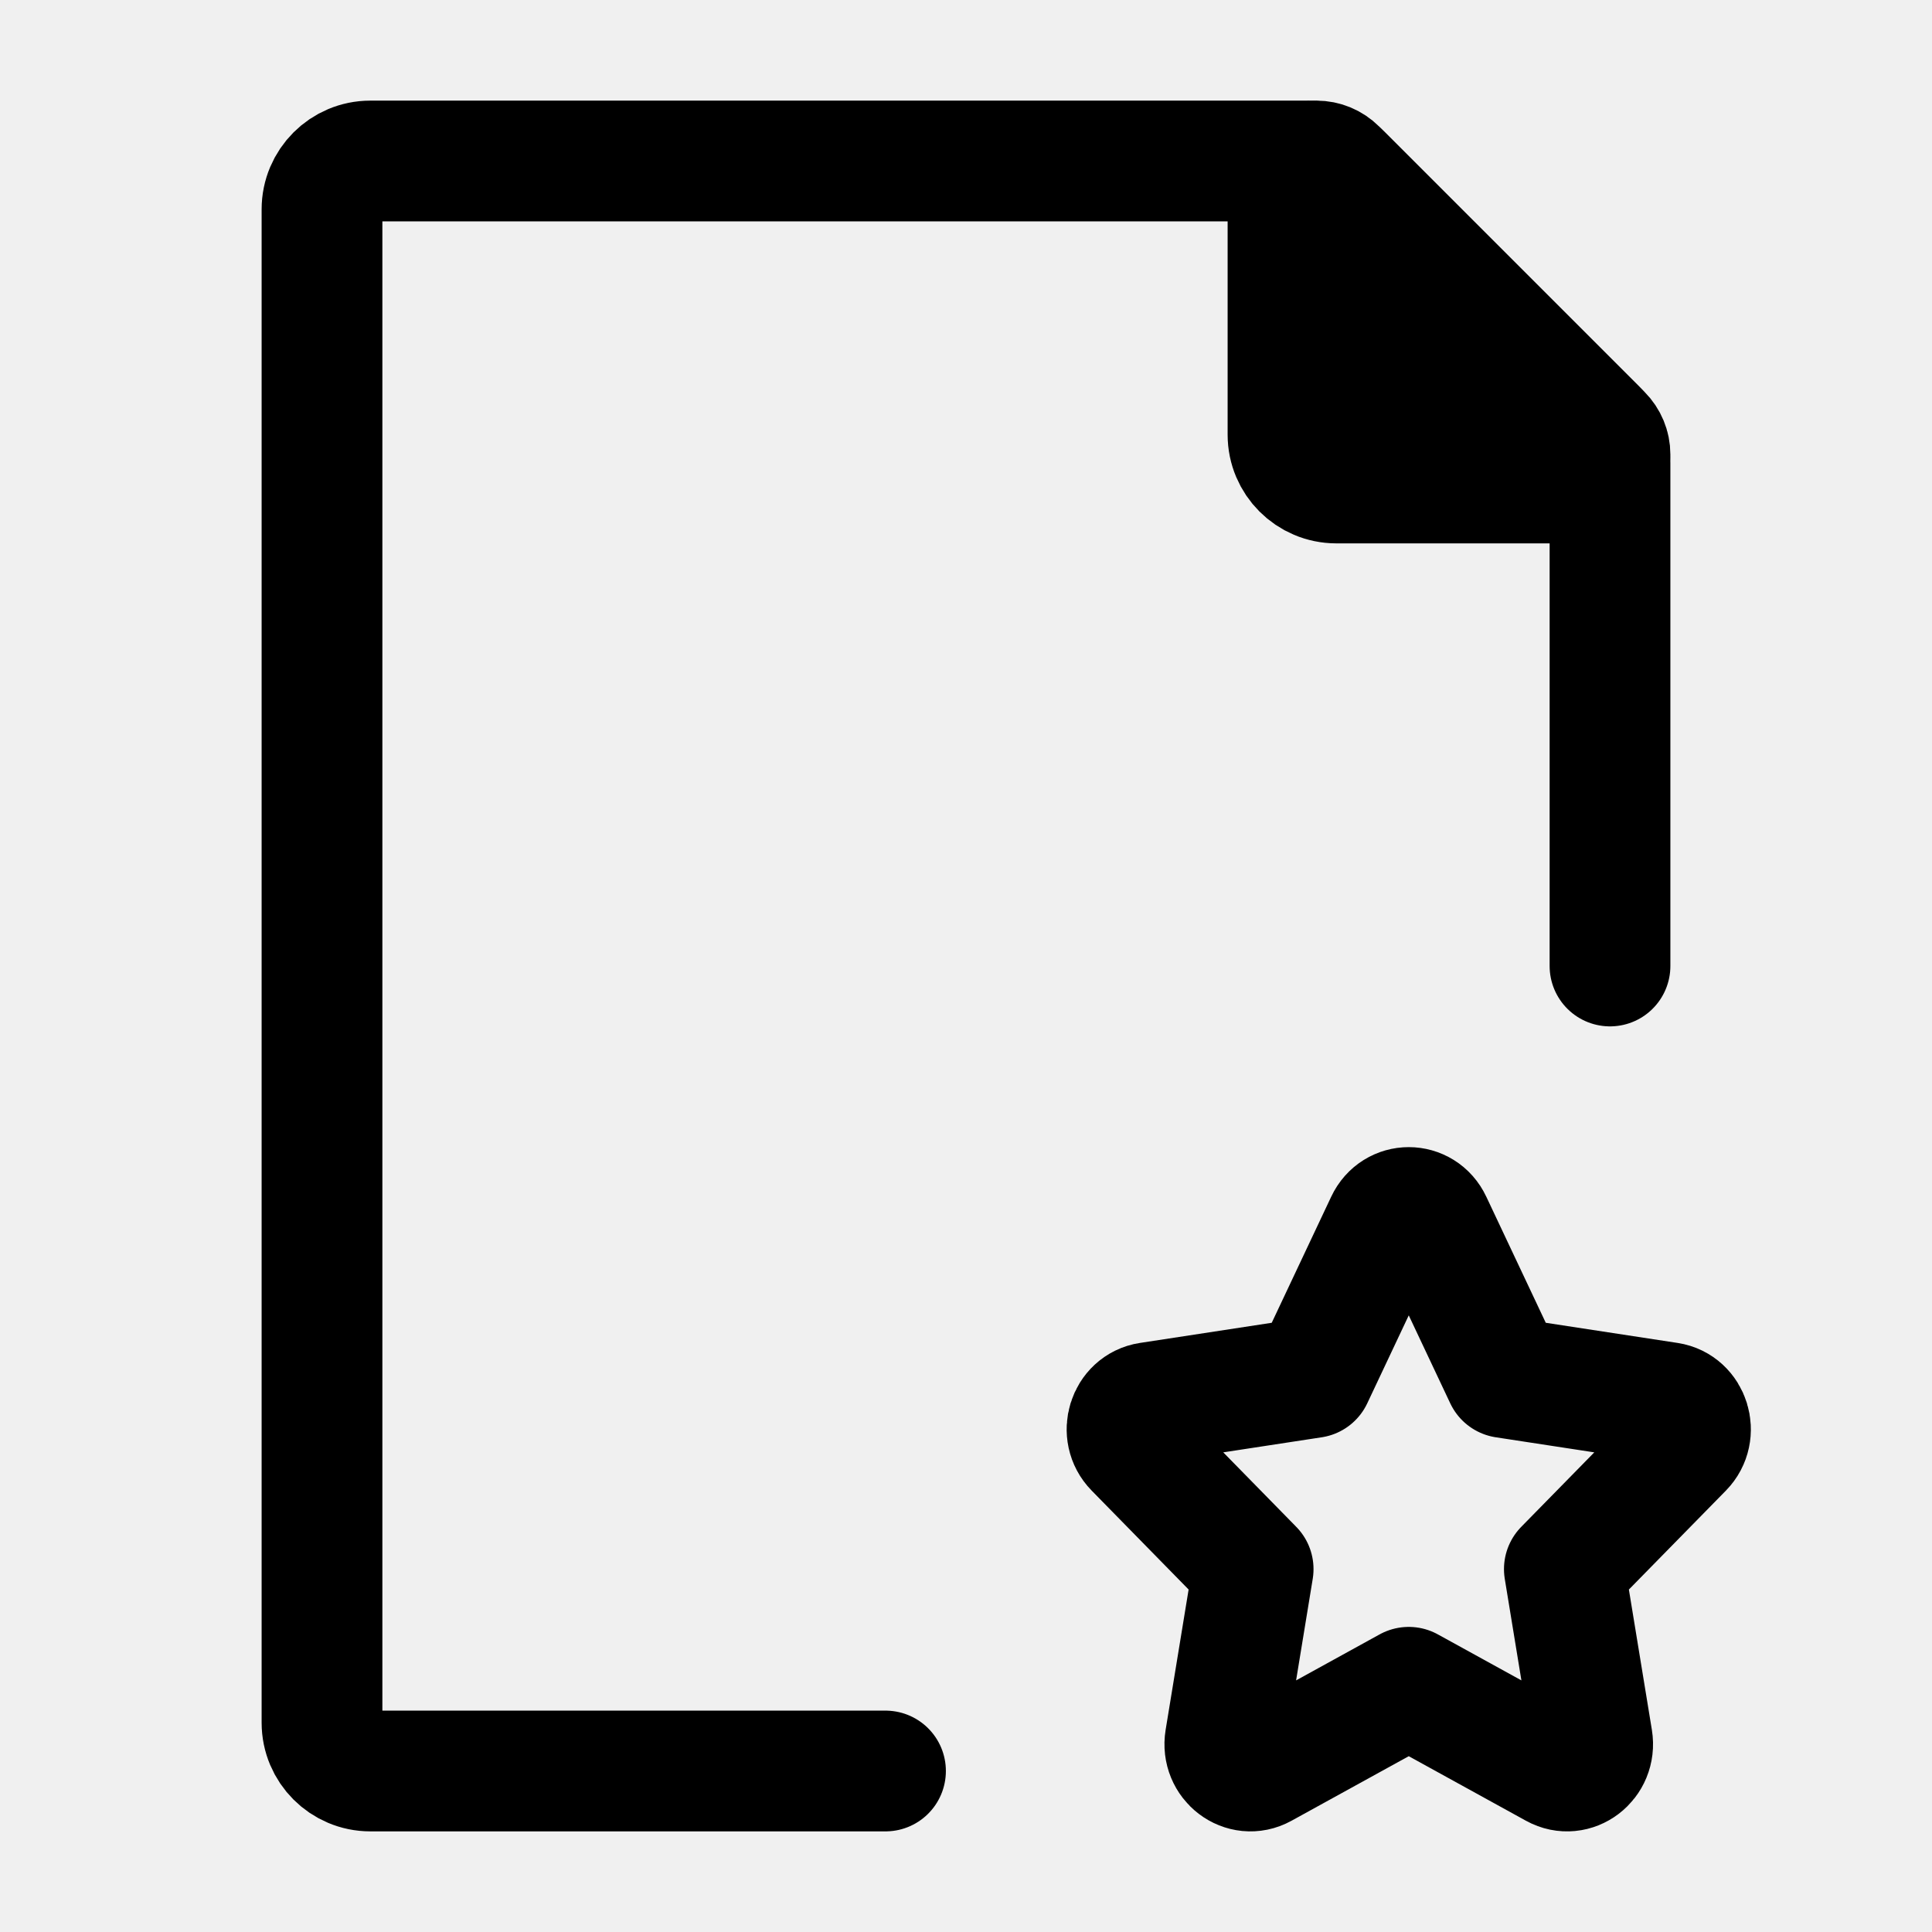
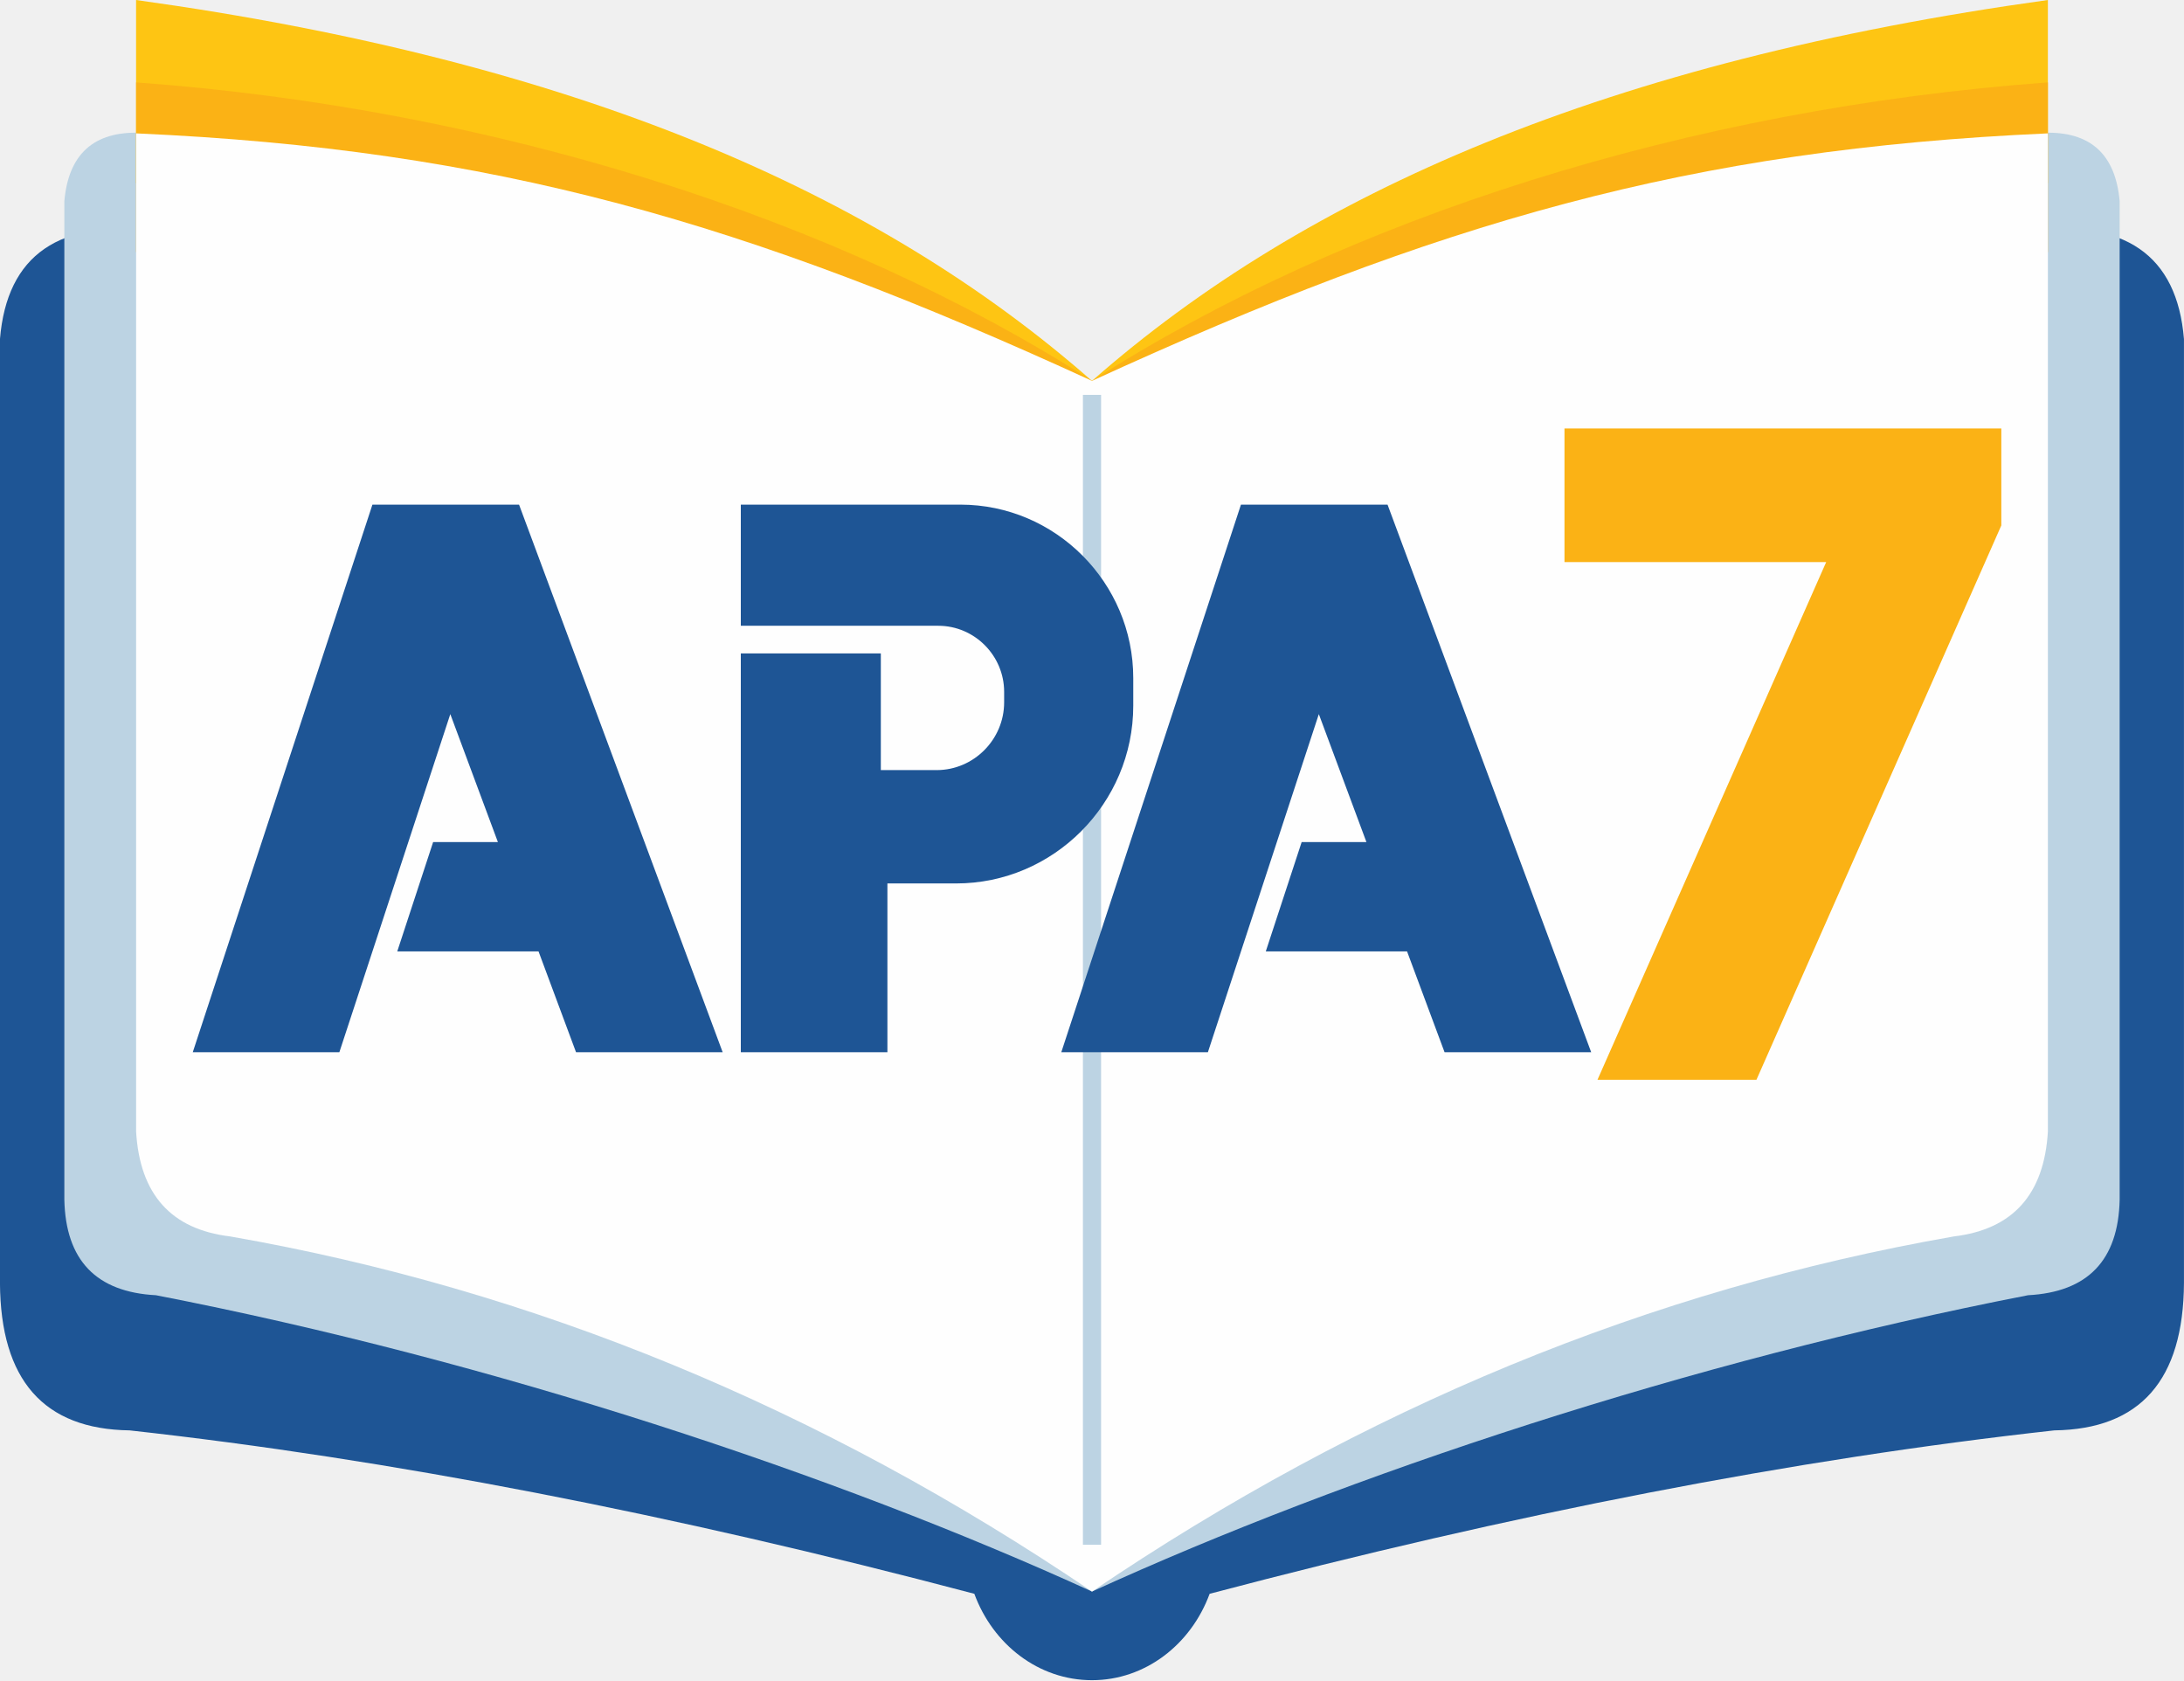
- <svg xmlns="http://www.w3.org/2000/svg" fill="none" height="24" stroke-width="1.5" viewBox="0 0 24 24" width="24">
-   <path d="M16.306 17.113L17.215 15.186C17.331 14.938 17.669 14.938 17.785 15.186L18.694 17.113L20.727 17.424C20.988 17.464 21.092 17.8 20.904 17.992L19.433 19.492L19.78 21.61C19.824 21.882 19.552 22.09 19.318 21.961L17.5 20.96L15.682 21.961C15.448 22.09 15.176 21.882 15.22 21.61L15.567 19.492L14.097 17.992C13.908 17.8 14.012 17.464 14.273 17.424L16.306 17.113Z" stroke="currentColor" stroke-linecap="round" stroke-linejoin="round" />
-   <path d="M20 12V5.749C20 5.589 19.937 5.437 19.824 5.324L16.676 2.176C16.563 2.063 16.411 2 16.252 2H4.6C4.269 2 4 2.269 4 2.6V21.4C4 21.731 4.269 22 4.6 22H11" stroke="currentColor" stroke-linecap="round" stroke-linejoin="round" />
-   <path d="M16 5.4V2.354C16 2.158 16.158 2 16.354 2C16.447 2 16.537 2.037 16.604 2.104L19.896 5.396C19.963 5.463 20 5.553 20 5.646C20 5.842 19.842 6 19.646 6H16.6C16.269 6 16 5.731 16 5.4Z" fill="currentColor" stroke="currentColor" stroke-linecap="round" stroke-linejoin="round" />
+ <svg xmlns="http://www.w3.org/2000/svg" width="65" height="50" viewBox="0 0 65 50" fill="none">
+   <g clip-path="url(#clip0_14_65)">
+     <path fill-rule="evenodd" clip-rule="evenodd" d="M28.998 47.429C19.96 45.041 11.579 43.419 3.857 42.566C1.3 42.531 0.014 41.068 -0.001 38.178V10.091C0.206 7.582 1.767 6.507 4.683 6.867C12.283 19.533 20.624 31.64 29.706 43.187C30.395 42.364 31.391 41.846 32.499 41.846C33.607 41.846 34.603 42.363 35.292 43.187C44.375 31.64 52.716 19.534 60.315 6.867C63.231 6.507 64.793 7.582 64.999 10.091V38.178C64.984 41.068 63.699 42.531 61.141 42.566C53.419 43.419 45.039 45.041 36.001 47.429C35.447 48.935 34.088 50 32.499 50C30.91 50 29.551 48.935 28.998 47.429Z" fill="#1E5595" />
+     <path fill-rule="evenodd" clip-rule="evenodd" d="M31.792 45.872C32.077 45.916 32.329 46.014 32.5 46.168C32.67 46.014 32.922 45.916 33.208 45.872C37.999 37.925 47.208 23.951 60.834 3.95C62.211 3.908 62.961 4.587 63.085 5.987V35.7C63.047 37.502 62.137 38.45 60.358 38.544C50.334 40.492 40.114 43.883 32.5 47.362C24.886 43.883 14.666 40.491 4.642 38.544C2.863 38.451 1.954 37.503 1.915 35.7V5.987C2.039 4.587 2.789 3.908 4.166 3.95C17.792 23.951 27.001 37.925 31.792 45.872Z" fill="#BCD3E3" />
+     <path fill-rule="evenodd" clip-rule="evenodd" d="M4.05 5.448C12.922 5.74 22.406 8.344 32.499 13.261C42.594 8.344 52.077 5.74 60.949 5.448V6.10352e-05C47.887 1.811 38.896 5.715 32.499 11.334C26.102 5.715 17.111 1.811 4.05 6.10352e-05V5.448Z" fill="#FEC513" />
+     <path fill-rule="evenodd" clip-rule="evenodd" d="M60.949 7.502C52.077 7.794 42.594 10.398 32.5 15.315C22.406 10.398 12.923 7.794 4.051 7.502V2.452C14.716 3.228 24.954 6.494 32.5 11.334C40.046 6.494 50.284 3.228 60.949 2.452V7.502Z" fill="#FBB215" />
+     <path fill-rule="evenodd" clip-rule="evenodd" d="M32.5 11.334C22.213 6.614 14.706 4.441 4.051 3.969V33.676C4.162 35.544 5.094 36.583 6.847 36.794C15.879 38.371 24.43 41.894 32.5 47.362C40.57 41.894 49.121 38.372 58.153 36.794C59.906 36.583 60.838 35.543 60.949 33.676V3.969C50.294 4.441 42.786 6.614 32.5 11.334Z" fill="#FEFEFE" />
+     <path d="M32.77 11.751H32.23V45.97H32.77V11.751Z" fill="#BCD3E3" />
+     <path fill-rule="evenodd" clip-rule="evenodd" d="M5.737 31.313H10.1L13.402 21.251L14.818 25.058H12.891L11.823 28.313H16.028L17.144 31.313H21.508L15.448 15.017H11.084L5.737 31.313Z" fill="#1E5595" />
+     <path fill-rule="evenodd" clip-rule="evenodd" d="M22.048 31.313H26.411V26.29H28.456C31.355 26.29 33.728 23.909 33.728 21V20.178C33.728 17.339 31.413 15.017 28.584 15.017H26.411H25.444H22.048V18.622H26.214H26.886H27.925C29.003 18.622 29.885 19.508 29.885 20.588V20.901C29.885 22.008 28.98 22.917 27.876 22.917H26.215V19.444H22.048V31.314L22.048 31.313Z" fill="#1E5595" />
+     <path fill-rule="evenodd" clip-rule="evenodd" d="M31.586 31.313H35.949L39.251 21.251L40.667 25.058H38.74L37.672 28.313H41.877L42.993 31.313H47.357L41.296 15.017H36.933L31.586 31.313Z" fill="#1E5595" />
+     <path fill-rule="evenodd" clip-rule="evenodd" d="M46.562 12.75H59.563V14.52V15.636L52.275 32.133H47.544L54.351 16.726H46.562V12.75Z" fill="#FBB215" />
+   </g>
+   <defs>
+     <clipPath id="clip0_14_65">
+       <rect width="65" height="50" fill="white" />
+     </clipPath>
+   </defs>
</svg>
